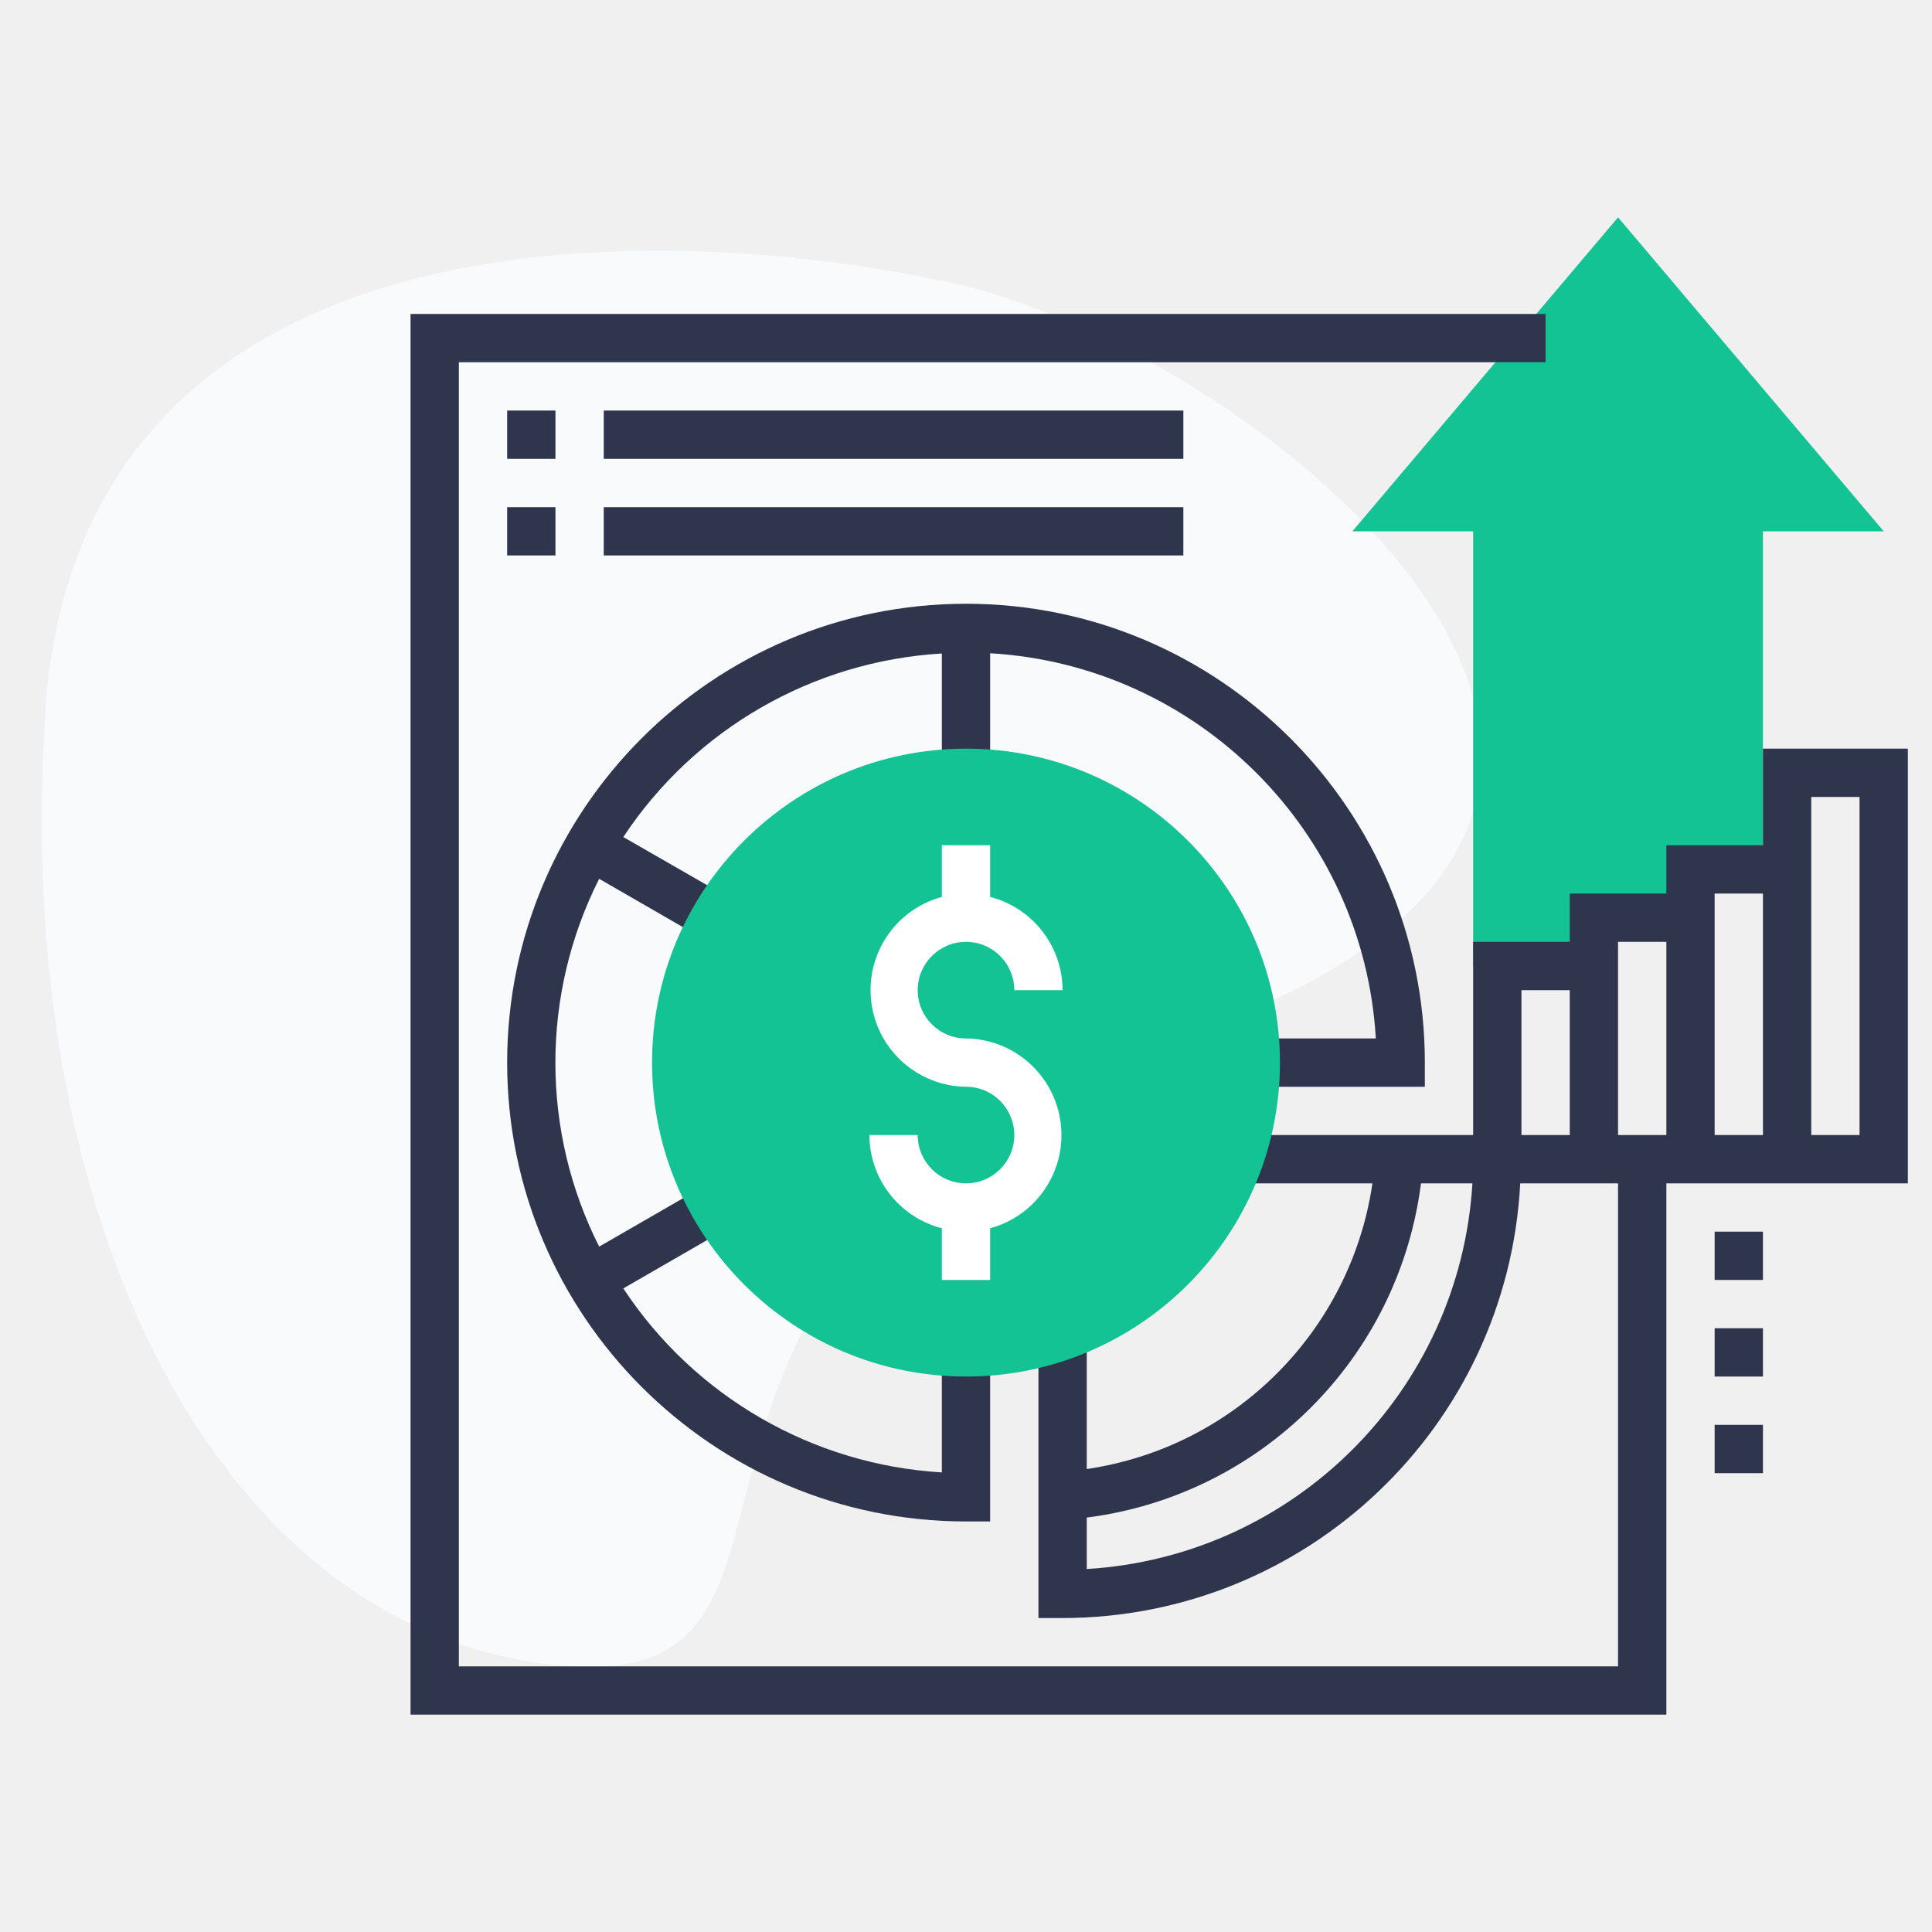
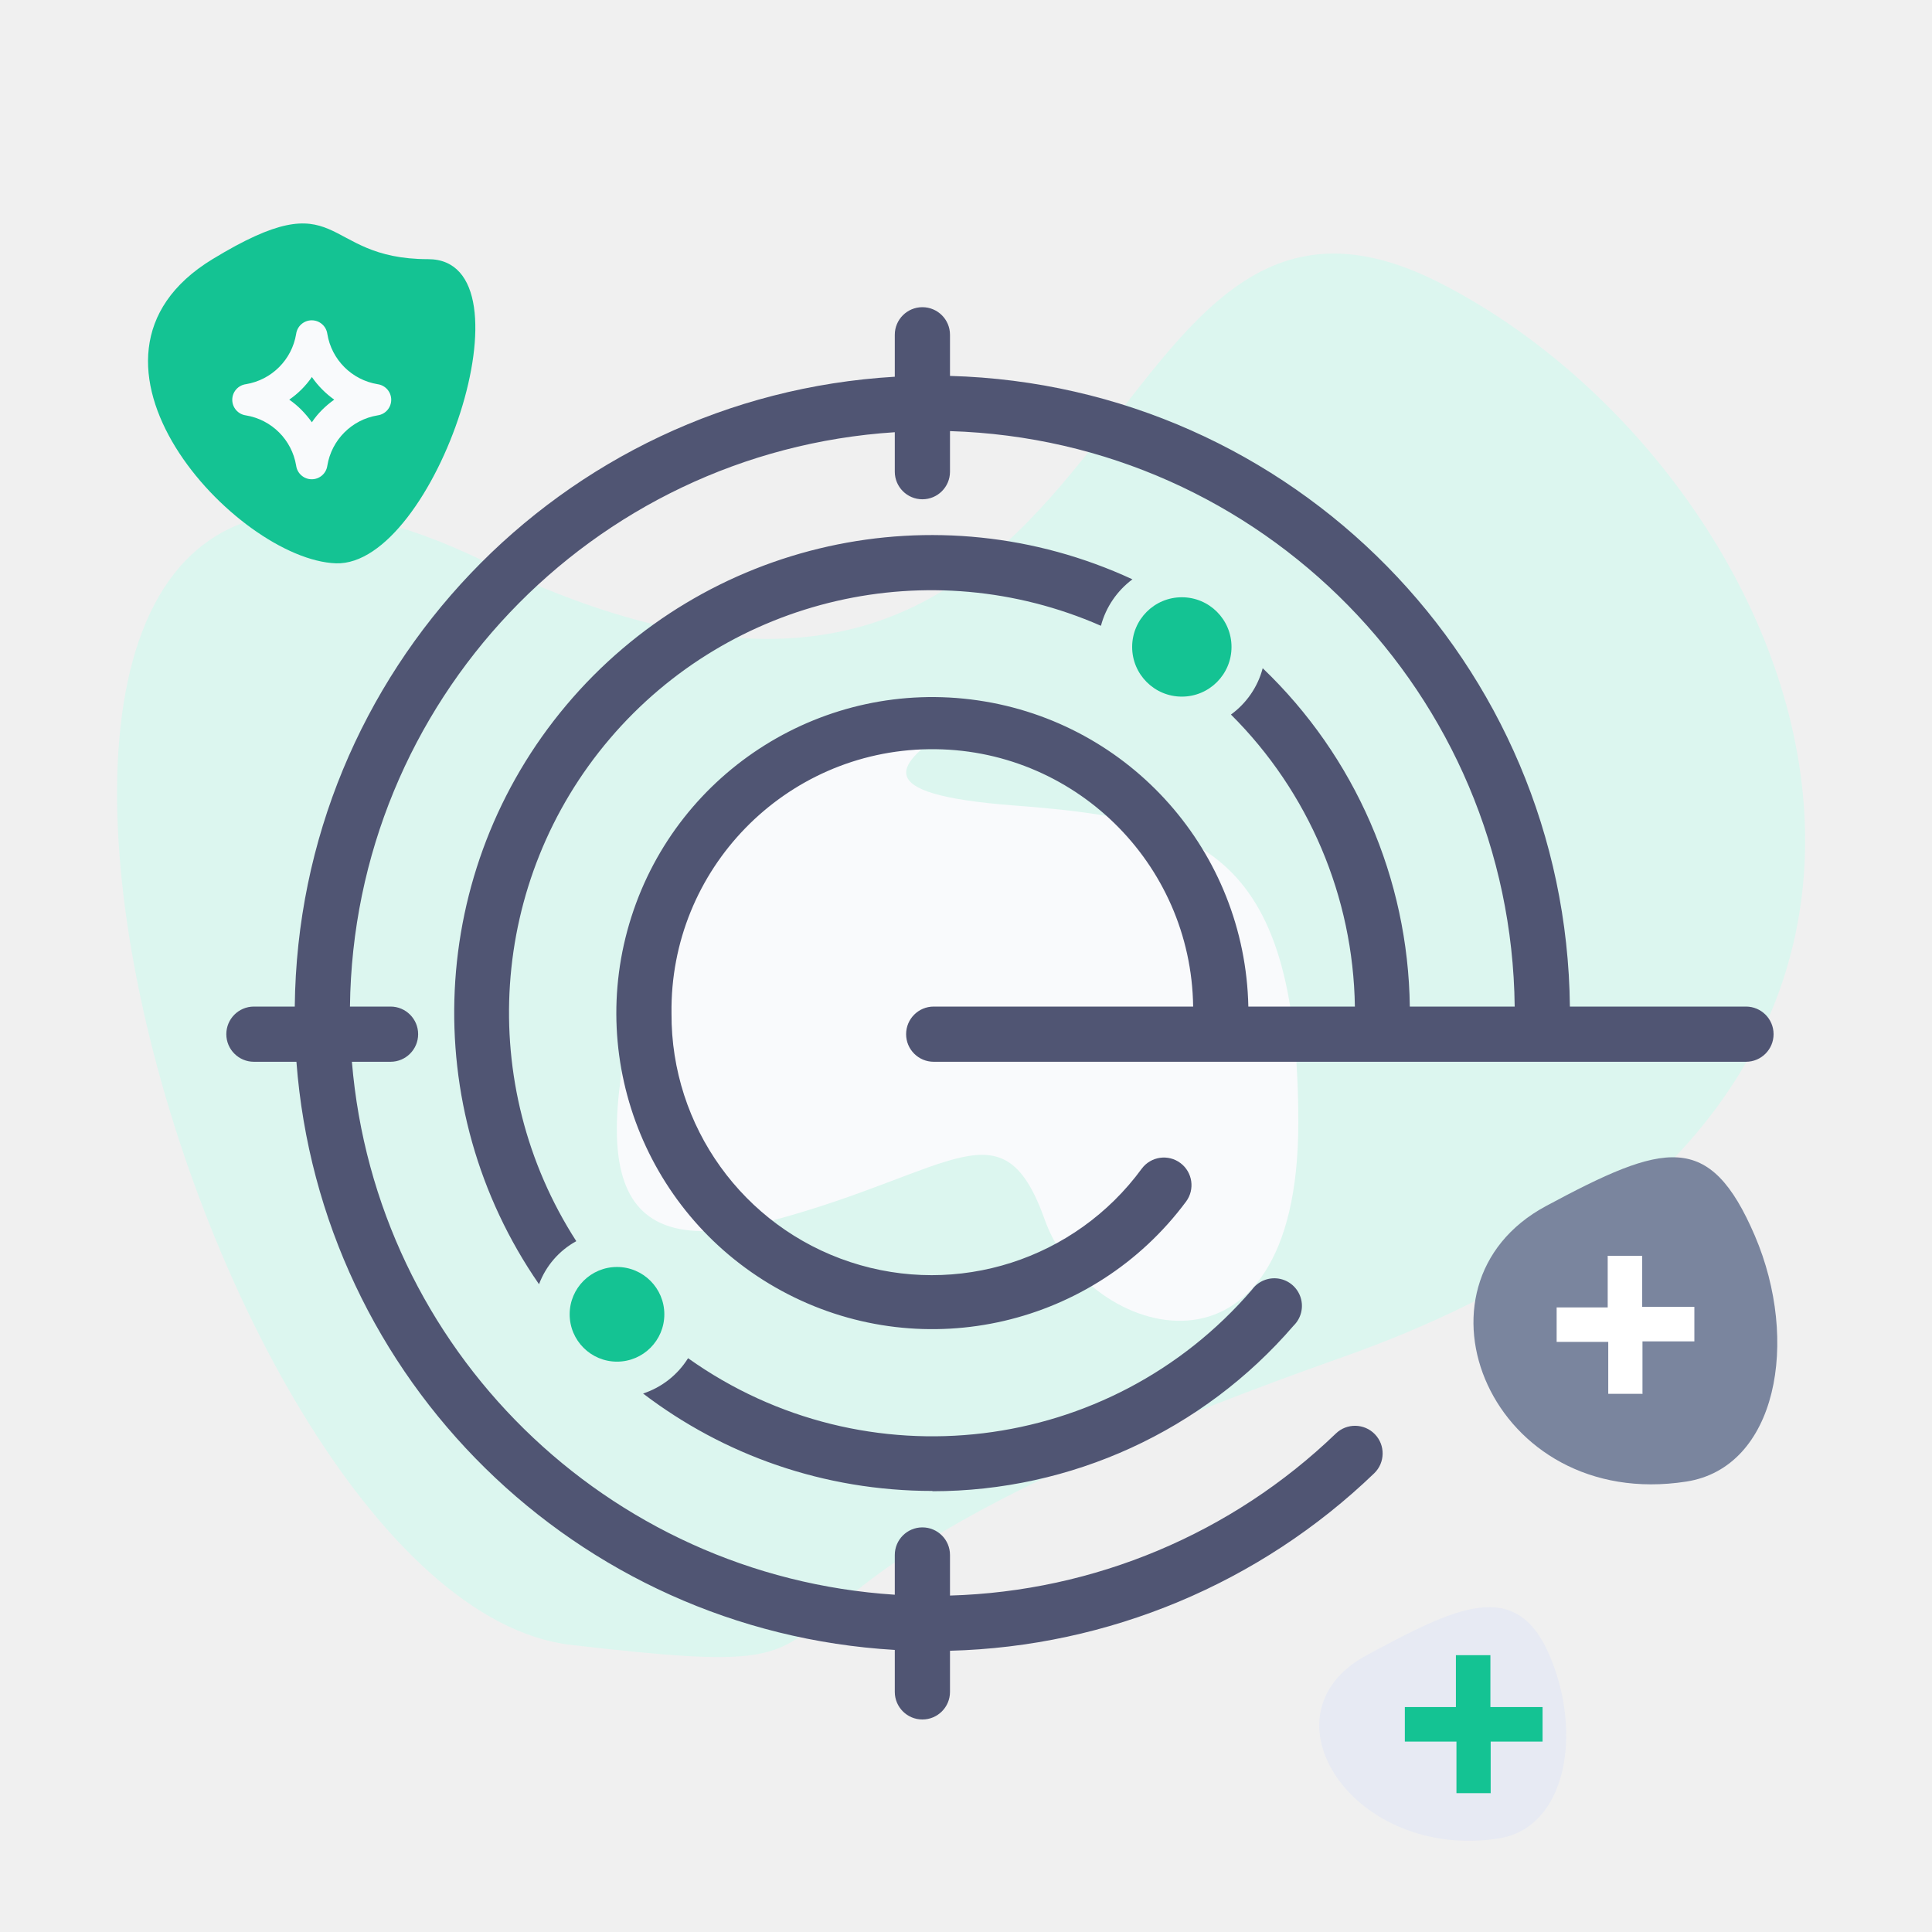
- <svg xmlns="http://www.w3.org/2000/svg" width="80" height="80" fill="none">
-   <g clip-path="url(#clip0)">
-     <path d="M1.89 29.41C.45 50.21 8.84 67.31 22.8 68.93c13.98 1.61.09-16.8 26.54-26.14 26.45-9.35 2.74-28.28-9.86-31.06-12.6-2.78-36.17-3.11-37.6 17.68z" fill="#F9FAFC" />
-     <path d="M40 25c-10.48 0-19 8.52-19 19s8.52 19 19 19h1v-7h-2v4.97a17 17 0 01-13.19-7.62l4.3-2.48-1-1.73-4.3 2.48a16.9 16.9 0 010-15.23l4.3 2.48 1-1.74-4.3-2.47A17.01 17.01 0 0139 27.06V32h2v-4.95c8.58.5 15.47 7.37 15.97 15.95H52v2h7v-1c0-10.48-8.52-19-19-19z" fill="#2F354D" />
-     <path d="M67 9L56 22h5v18h5v-2h4v-2h3V22h5L67 9z" fill="#14C393" />
-     <path d="M23 17h-2v2h2v-2z" fill="#2F354D" />
-     <path d="M49 17H25v2h24v-2z" fill="#2F354D" />
-     <path d="M23 21h-2v2h2v-2z" fill="#2F354D" />
-     <path d="M49 21H25v2h24v-2z" fill="#2F354D" />
-     <path d="M73 31v4h-4v2h-4v2h-4v8h-9.7v2h5.53A14.02 14.02 0 0145 60.83V55.3h-2V67h1a19 19 0 0018.95-18H67v20H19V15h45v-2H17v58h52V49h10V31h-6zm-4 8v8h-2v-8h2zM45 64.97v-2.13A16 16 0 0058.84 49h2.13A17.03 17.03 0 0145 64.97zM63 41h2v6h-2v-6zm8 6V37h2v10h-2zm6 0h-2V33h2v14z" fill="#2F354D" />
-     <path d="M73 51h-2v2h2v-2z" fill="#2F354D" />
-     <path d="M73 55h-2v2h2v-2z" fill="#2F354D" />
-     <path d="M73 59h-2v2h2v-2z" fill="#2F354D" />
-     <path d="M40 57c-7.17 0-13-5.83-13-13s5.83-13 13-13 13 5.83 13 13-5.83 13-13 13z" fill="#14C393" />
-     <path d="M40 43a2 2 0 112-2h2a4 4 0 00-3-3.86V35h-2v2.14A4 4 0 0040 45a2 2 0 11-2 2h-2a4 4 0 003 3.86V53h2v-2.14A4 4 0 0040 43z" fill="#fff" />
-   </g>
-   <defs>
-     <clipPath id="clip0">
-       <path fill="#fff" d="M0 0h80v80H0z" />
-     </clipPath>
-   </defs>
+ <svg xmlns="http://www.w3.org/2000/svg" width="70" height="70" fill="none">
+   <path d="M17.53 20.33C-6.5 8.7 6.73 57.99 20.7 59.6c13.98 1.61 1.47-1.07 27.92-10.42 26.45-9.35 16.9-32.13 3.55-38.93-13.34-6.8-10.62 21.7-34.65 10.08z" fill="#DCF6EF" />
+   <path d="M23.66 33.85c1.75-6.26 8.01-7.66 10.93-7.58-2.19 1.43-3.15 2.5 2.1 2.91 6.55.5 10.35 1.39 10.35 11.5 0 10.1-7.65 7.83-9.18 3.53-1.53-4.3-3.27-1.77-9.83 0-6.56 1.77-6.56-2.52-4.37-10.36z" fill="#F9FAFC" />
+   <path fill-rule="evenodd" clip-rule="evenodd" d="M34.42 12.13a1 1 0 10-2 0v1.52a23.1 23.1 0 00-21.74 22.82H9.2a1 1 0 100 2h1.54a23.1 23.1 0 0021.68 21.31v1.52a1 1 0 102 0v-1.49a23.03 23.03 0 0015.37-6.43 1 1 0 10-1.39-1.44 21.03 21.03 0 01-13.98 5.87v-1.47a1 1 0 10-2 0v1.44a21.1 21.1 0 01-19.67-19.31h1.4a1 1 0 100-2h-1.47a21.1 21.1 0 0119.74-20.81v1.43a1 1 0 102 0v-1.47a21.1 21.1 0 0120.46 20.85h-3.8a17.26 17.26 0 00-5.33-12.26c-.18.69-.6 1.28-1.15 1.68a15.26 15.26 0 014.49 10.58h-3.86a11.45 11.45 0 10-2.26 7.07 1 1 0 00-1.6-1.2 9.43 9.43 0 01-17.04-5.62 9.45 9.45 0 0118.9-.25h-9.4a1 1 0 100 2h29.43a1 1 0 000-2h-6.38a23.1 23.1 0 00-22.46-22.85v-1.49zm5.47 10.54c.18-.68.59-1.27 1.14-1.68a17.3 17.3 0 00-21.5 25.54c.25-.67.73-1.22 1.35-1.56a15.3 15.3 0 0119-22.3zm-6.1 31.35c-3.95 0-7.58-1.31-10.49-3.53a3.04 3.04 0 001.63-1.28 15.27 15.27 0 0020.43-2.48 1 1 0 111.51 1.3 17.27 17.27 0 01-13.09 6z" fill="#505573" />
+   <path d="M44.62 23.44a1.8 1.8 0 11-3.6 0 1.8 1.8 0 013.6 0z" fill="#14C393" />
+   <path d="M24.07 47.62a1.71 1.71 0 11-3.43 0 1.71 1.71 0 013.43 0z" fill="#14C393" />
+   <path d="M56.01 43.7c4.3-2.31 5.93-2.75 7.57 1.07 1.64 3.83.8 8.4-2.48 8.91-7.08 1.1-10.42-7.11-5.09-9.98z" fill="#7A859E" />
+   <path d="M49.52 59.97c3.2-1.72 5.4-2.85 6.62 0 1.22 2.85.6 6.26-1.84 6.64-5.28.82-8.76-4.5-4.78-6.64z" fill="#E7EAF3" />
+   <path d="M7.7 9.39c4.78-2.91 3.84 0 7.81 0 3.98 0 .25 11.14-3.34 11.02C8.57 20.28 1.77 13 7.7 9.39z" fill="#14C393" />
+   <path d="M54.01 64.96V63.1h1.88v-1.25H54v-1.88h-1.25v1.88H50.9v1.25h1.87v1.87h1.25z" fill="#14C393" />
+   <path d="M59.51 50.49V48.6h1.88v-1.25H59.5V45.5h-1.25v1.87H56.4v1.25h1.87v1.88h1.25z" fill="#fff" />
+   <path d="M11.86 12.1a.57.57 0 00-1.13 0 2.21 2.21 0 01-1.82 1.82.57.57 0 000 1.13 2.21 2.21 0 011.82 1.82.57.57 0 001.13 0 2.21 2.21 0 011.82-1.82.57.57 0 000-1.13 2.21 2.21 0 01-1.82-1.82zm-.56 3.2c-.23-.32-.5-.6-.82-.82.32-.22.6-.5.82-.82.22.32.5.6.81.82-.31.22-.6.5-.81.82z" fill="#F9FAFC" />
</svg>
